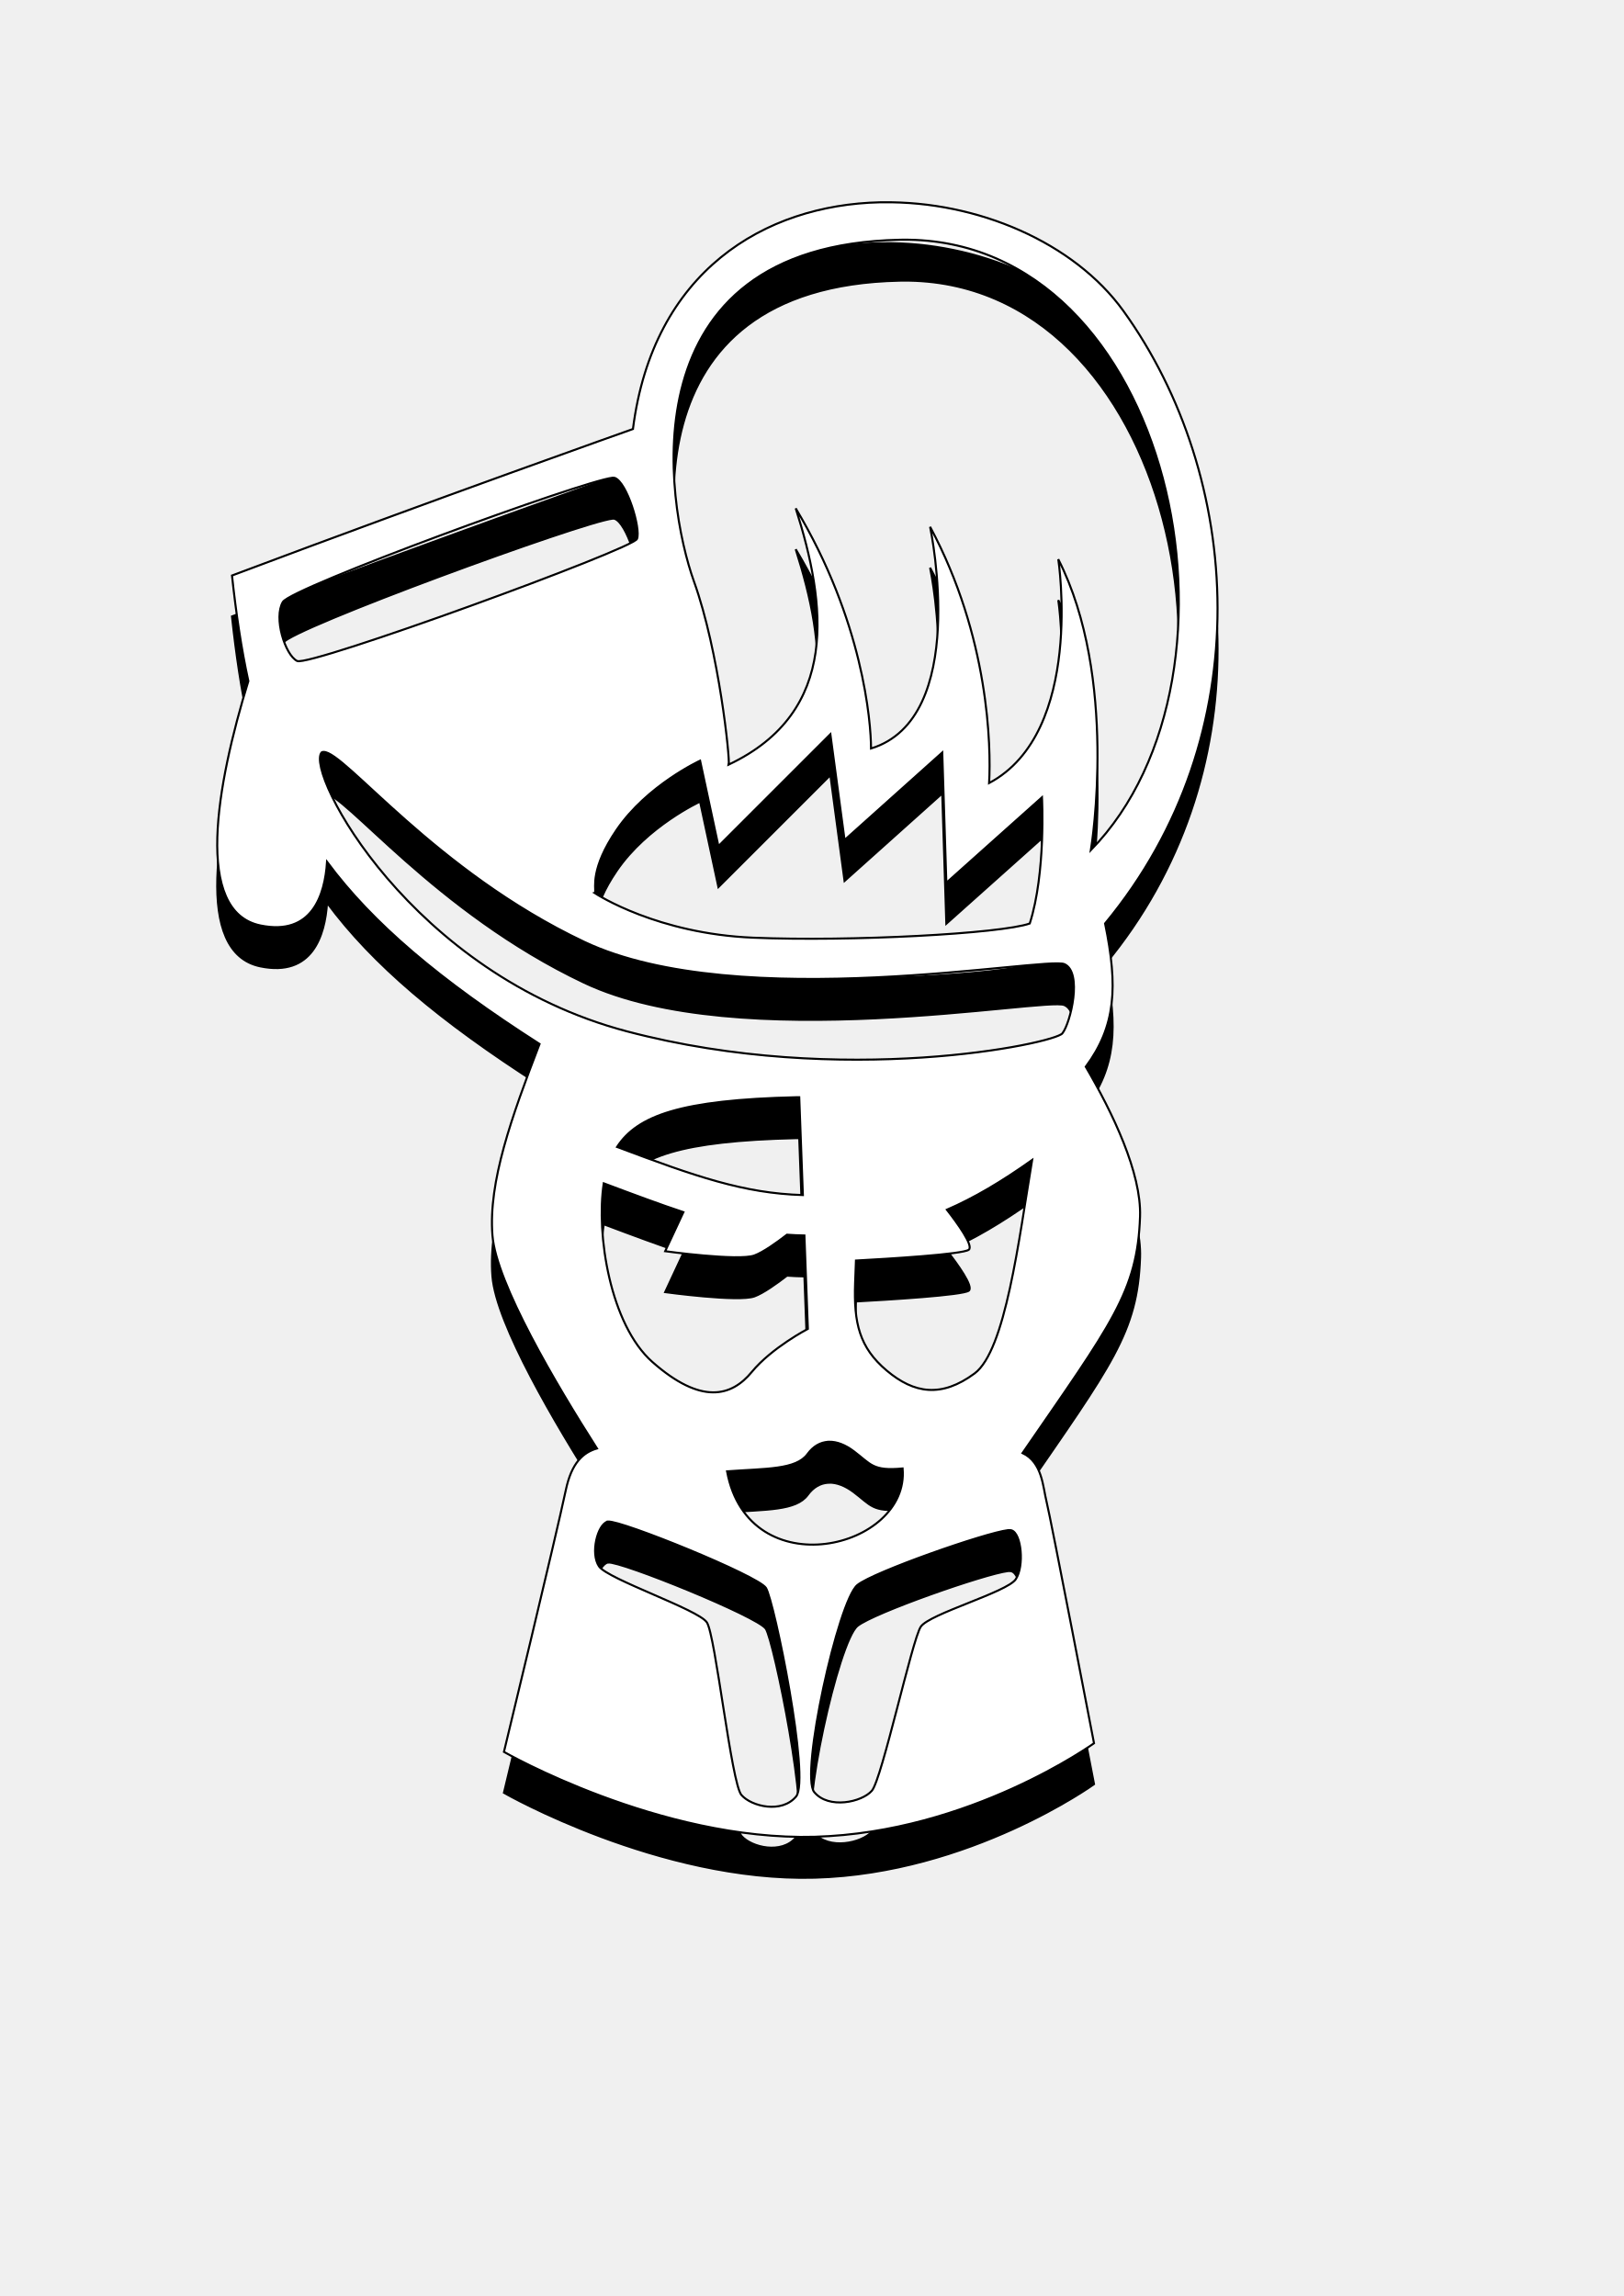
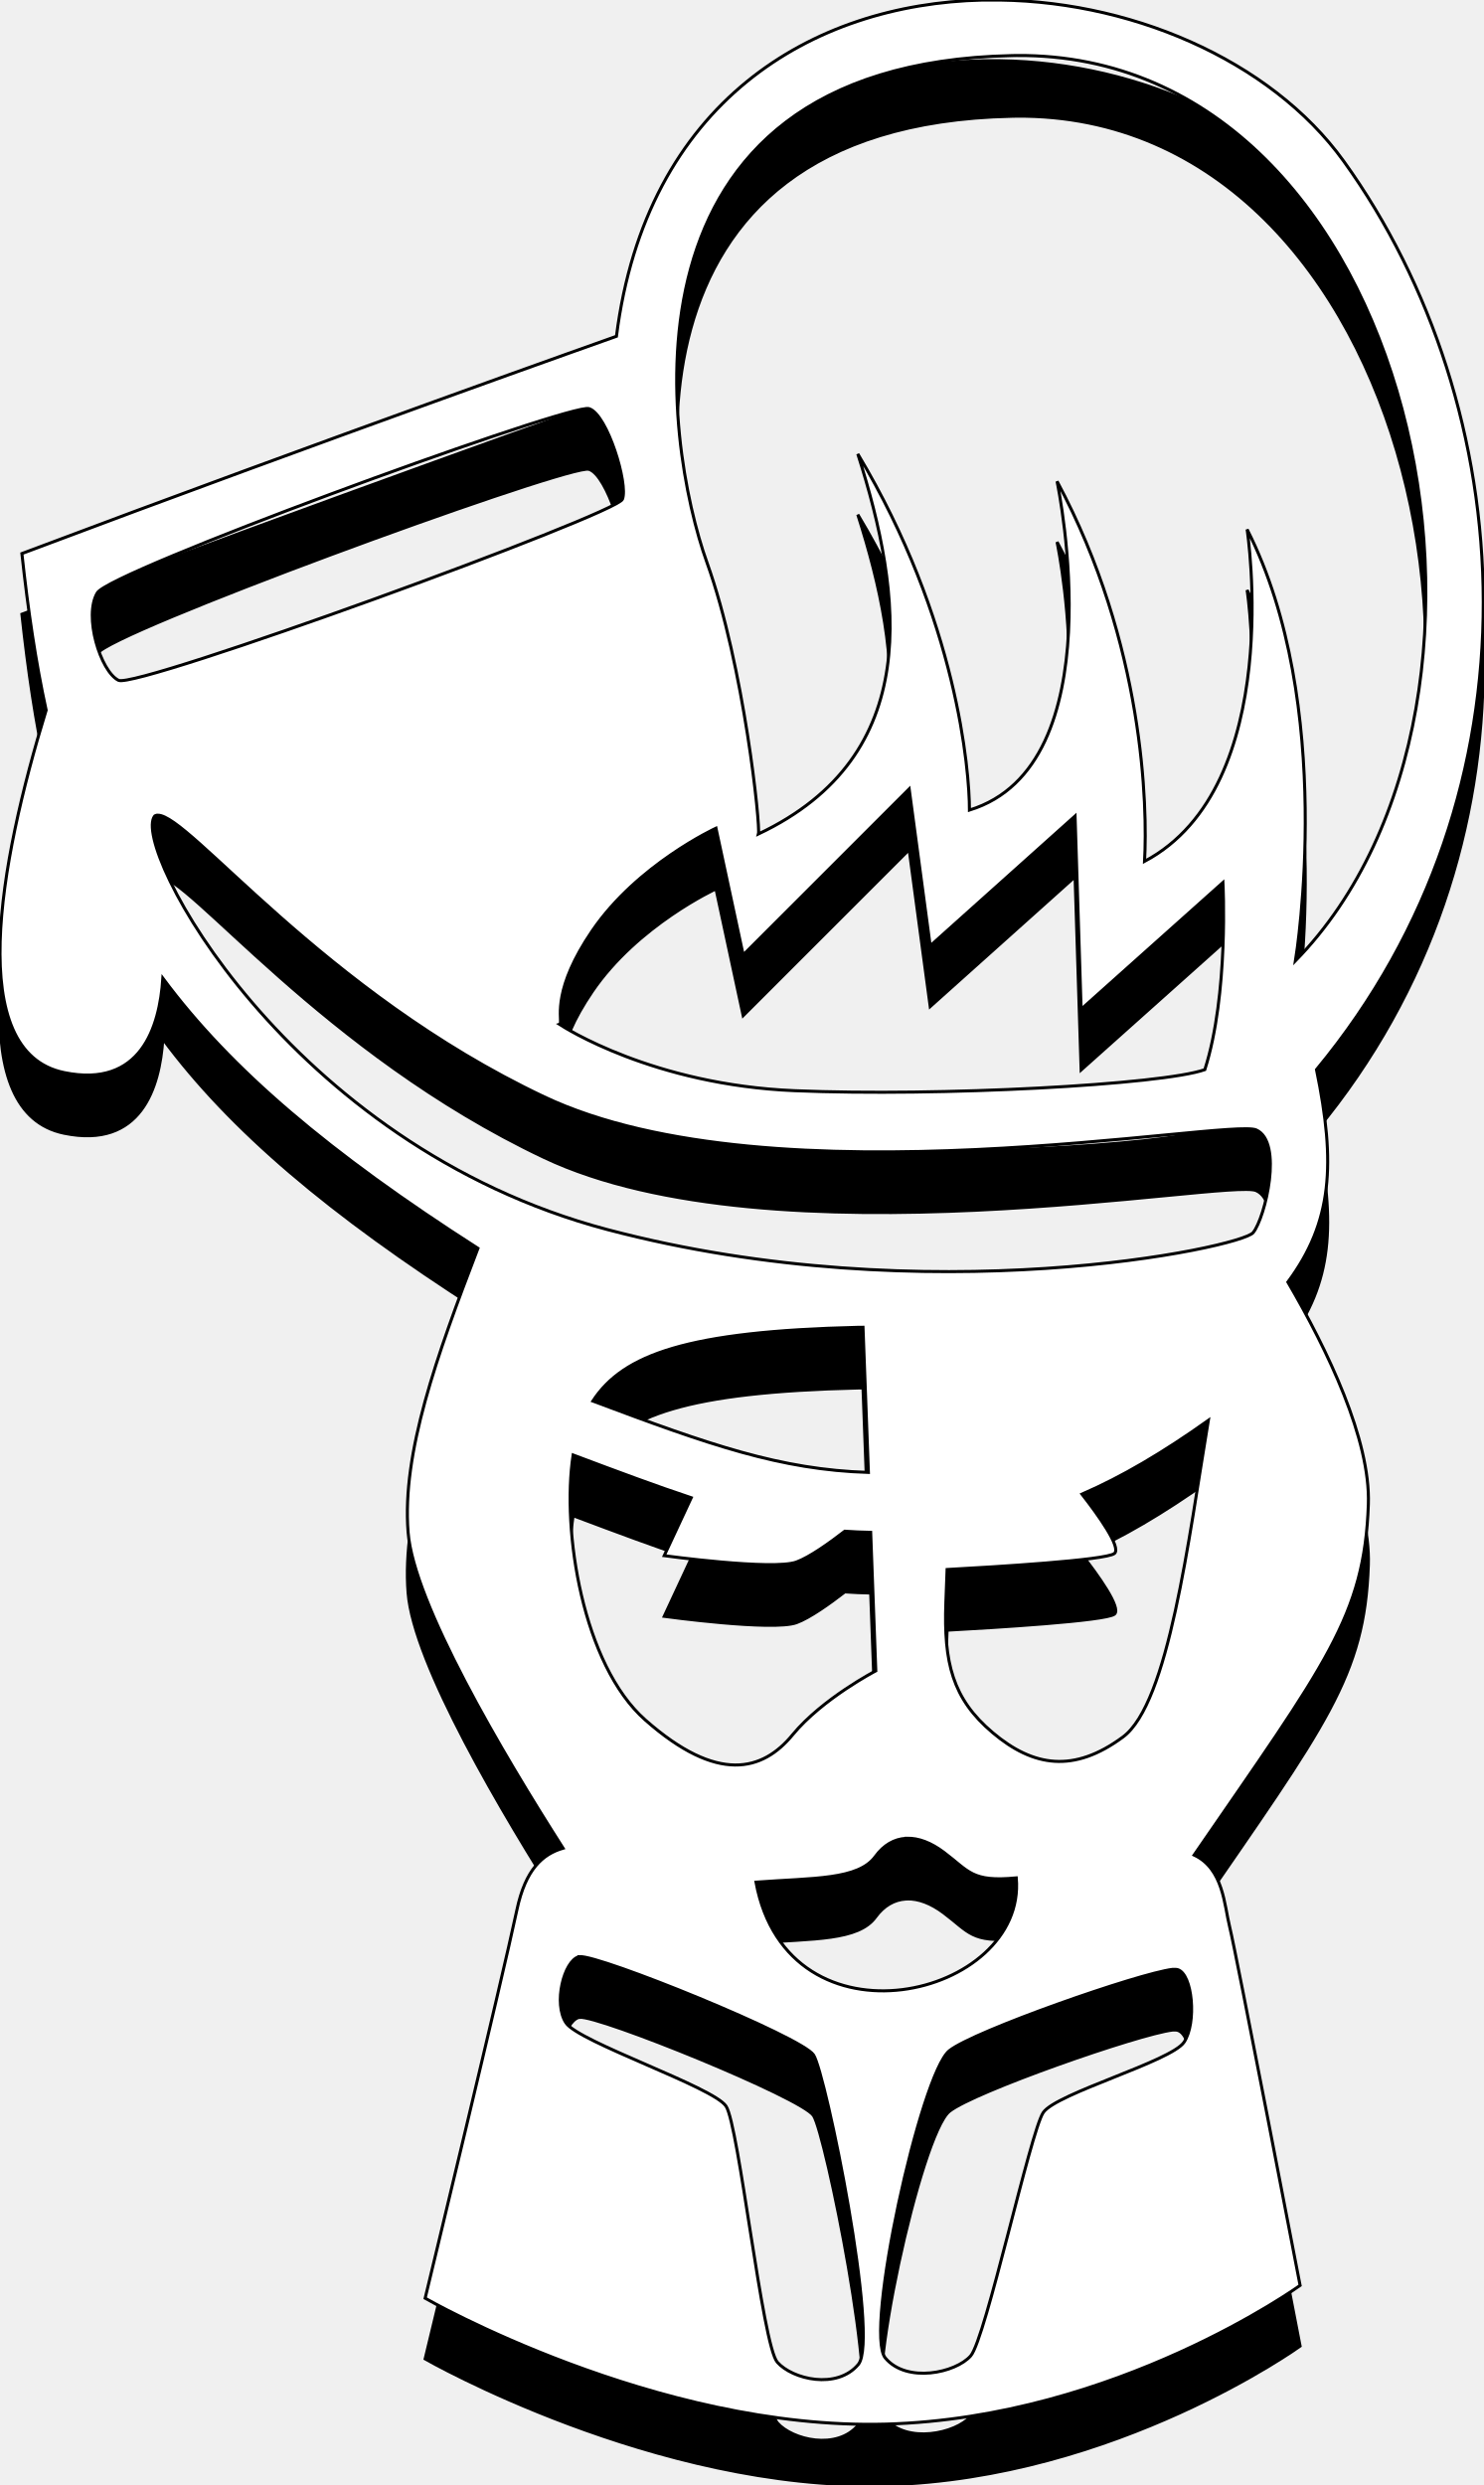
- <svg xmlns="http://www.w3.org/2000/svg" id="svg2" width="210mm" height="297mm" version="1.0">
-   <defs id="defs5" />
-   <g id="layer2">
-     <path style="opacity:1;fill:black;fill-opacity:1;fill-rule:evenodd;stroke:#000000;stroke-width:1px;stroke-linecap:butt;stroke-linejoin:miter;stroke-opacity:1;transform:translate(0px, 20px);" d="M 430.153,98.905 C 373.831,100.181 319.189,132.549 309.403,209.749 C 309.403,209.749 213.881,243.57 113.403,281.374 C 115.428,300.106 117.959,317.185 121.403,332.999 C 105.768,383.856 94.618,445.755 127.341,452.468 C 152.578,457.645 158.813,437.56 159.872,421.374 C 182.177,451.438 214.9,479.137 263.747,510.405 C 250.067,546.108 238.666,577.832 240.716,603.968 C 242.557,627.44 271.804,676.823 291.809,708.155 C 285.096,710.093 279.433,715.068 276.591,728.468 C 271.666,751.681 246.341,856.499 246.341,856.499 C 246.341,856.499 322.337,900.109 398.309,897.999 C 474.282,895.888 534.778,852.28 534.778,852.28 C 534.778,852.28 513.67,742.534 511.559,734.093 C 509.784,726.993 509.508,714.899 499.841,710.405 C 543.357,647.173 556.012,631.522 557.278,594.811 C 558.015,573.438 543.844,544.001 530.747,521.53 C 545.443,501.719 546.554,482.435 540.184,451.499 C 616.786,358.98 607.194,232.643 549.153,152.03 C 525.021,118.513 477.783,98.257 431.466,98.905 C 431.244,98.908 431.031,98.901 430.809,98.905 C 430.588,98.909 430.374,98.9 430.153,98.905 z M 441.278,117.186 C 573.356,116.138 617.415,329.381 533.247,415.624 C 533.661,413.079 546.688,331.183 517.309,273.405 C 517.309,273.405 530.254,357.972 483.497,382.843 C 484.491,364.943 483.471,311.262 454.653,257.561 C 455.244,260.397 473.763,351.247 425.778,365.936 C 425.778,353.004 421.795,303.246 388.966,248.53 C 403.881,295.265 410.848,347.933 356.216,373.811 C 356.898,371.359 351.55,318.617 339.247,284.343 C 325.319,245.544 305.429,120.025 439.716,117.218 C 440.236,117.207 440.76,117.19 441.278,117.186 z M 299.466,233.561 C 299.472,233.561 299.494,233.561 299.497,233.561 C 299.523,233.561 299.565,233.561 299.591,233.561 C 299.597,233.561 299.619,233.562 299.622,233.561 C 299.628,233.561 299.65,233.561 299.653,233.561 C 299.68,233.561 299.721,233.561 299.747,233.561 C 299.753,233.561 299.772,233.562 299.778,233.561 C 300.074,233.546 300.294,233.577 300.434,233.624 C 306.403,235.614 313.361,258.493 311.372,263.468 C 309.382,268.442 151.216,326.14 145.247,323.155 C 139.278,320.171 133.714,301.918 138.278,294.311 C 142.531,287.223 285.181,234.986 299.466,233.561 z M 405.903,358.968 L 412.841,410.686 L 460.591,367.905 L 462.591,431.593 L 509.341,389.811 C 509.341,389.811 511.33,426.628 503.372,451.499 C 489.444,456.473 415.842,460.426 368.091,458.436 C 321.485,456.494 292.013,437.473 290.622,436.561 C 290.647,436.554 290.667,436.538 290.684,436.53 C 290.69,436.524 290.71,436.505 290.716,436.499 C 290.727,436.494 290.767,436.473 290.778,436.468 C 290.783,436.457 290.804,436.416 290.809,436.405 C 290.815,436.4 290.835,436.379 290.841,436.374 C 290.847,436.362 290.866,436.325 290.872,436.311 C 290.877,436.301 290.898,436.26 290.903,436.249 C 290.905,436.244 290.902,436.223 290.903,436.218 C 290.912,436.179 290.928,436.127 290.934,436.093 C 291.268,433.969 288.494,424.697 301.434,405.718 C 316.357,383.831 342.216,371.905 342.216,371.905 L 351.184,413.686 L 405.903,358.968 z M 157.903,367.624 C 157.944,367.618 157.989,367.628 158.028,367.624 C 158.034,367.623 158.054,367.624 158.059,367.624 C 158.08,367.624 158.101,367.623 158.122,367.624 C 158.127,367.624 158.147,367.624 158.153,367.624 C 168.322,367.236 212.579,425.882 285.528,460.436 C 361.135,496.25 511.356,467.395 520.309,471.374 C 529.263,475.353 523.289,500.243 519.309,505.218 C 515.33,510.192 411.855,532.073 306.403,504.218 C 200.951,476.362 149.226,377.853 157.184,367.905 C 157.207,367.891 157.252,367.859 157.278,367.843 C 157.36,367.799 157.471,367.748 157.559,367.718 C 157.663,367.684 157.782,367.642 157.903,367.624 z M 389.247,536.436 C 389.469,536.431 389.68,536.441 389.903,536.436 C 390.16,536.431 390.426,536.442 390.684,536.436 L 392.466,584.28 C 363.419,583.383 340.125,575.202 301.622,560.749 C 311.643,545.423 332.687,537.759 389.247,536.436 z M 504.528,567.124 C 498.008,606.308 491.469,660.34 476.372,671.499 C 460.192,683.458 446.831,681.348 433.466,670.093 C 420.1,658.837 417.293,646.883 417.997,627.186 C 418.137,623.259 418.268,619.603 418.403,616.28 C 433.863,615.442 470.784,613.219 473.559,610.999 C 475.988,609.056 468.037,598.058 462.872,591.436 C 476.136,585.682 489.589,577.737 504.528,567.124 z M 295.122,578.53 C 309.978,584.119 322.597,588.818 334.059,592.624 L 325.153,611.718 C 325.153,611.718 361.009,616.625 368.747,613.811 C 373.12,612.221 379.754,607.473 384.684,603.655 C 387.479,603.85 390.318,603.977 393.216,604.03 L 394.903,649.686 C 394.903,649.686 377.314,658.821 367.466,670.78 C 357.617,682.739 342.82,686.977 318.903,665.874 C 298.323,647.715 291.307,603.508 295.122,578.53 z M 404.872,704.874 C 404.875,704.874 404.9,704.873 404.903,704.874 C 404.907,704.874 404.932,704.874 404.934,704.874 C 404.945,704.874 404.986,704.874 404.997,704.874 C 405.013,704.874 405.048,704.874 405.059,704.874 C 405.083,704.874 405.13,704.873 405.153,704.874 C 405.161,704.874 405.177,704.874 405.184,704.874 C 409.001,704.757 413.125,706.353 417.278,709.468 C 425.719,715.799 426.443,719.343 441.216,717.936 C 444.733,757.33 365.955,776.322 355.403,719.343 C 374.396,717.936 389.15,718.612 394.778,710.874 C 397.548,707.065 401.012,705.132 404.809,704.905 C 404.812,704.905 404.838,704.905 404.841,704.905 C 404.844,704.905 404.869,704.905 404.872,704.905 C 404.871,704.902 404.872,704.877 404.872,704.874 z M 297.059,743.905 C 297.066,743.905 297.089,743.905 297.091,743.905 C 297.121,743.904 297.186,743.906 297.216,743.905 C 303.538,743.183 370.488,770.358 374.372,776.311 C 378.381,782.457 396.188,869.87 389.153,878.311 C 382.119,886.753 367.358,883.22 362.434,877.593 C 357.51,871.965 349.749,799.517 345.528,793.186 C 341.307,786.855 296.999,772.08 292.778,765.749 C 288.557,759.418 292.073,745.343 296.997,743.936 C 297.007,743.936 297.048,743.936 297.059,743.936 C 297.059,743.935 297.059,743.912 297.059,743.905 z M 492.747,748.093 C 492.752,748.092 492.773,748.093 492.778,748.093 C 492.799,748.093 492.82,748.092 492.841,748.093 C 492.846,748.092 492.867,748.093 492.872,748.093 C 492.874,748.092 492.897,748.093 492.903,748.093 C 492.929,748.093 492.971,748.093 492.997,748.093 C 493.028,748.091 493.091,748.093 493.122,748.093 C 493.153,748.092 493.217,748.093 493.247,748.093 C 493.278,748.092 493.342,748.093 493.372,748.093 C 493.447,748.088 493.522,748.095 493.591,748.093 C 493.95,748.081 494.211,748.131 494.403,748.186 C 499.327,749.593 500.749,765.762 496.528,772.093 C 492.307,778.424 454.311,788.98 450.091,795.311 C 445.87,801.642 431.108,869.871 426.184,875.499 C 421.26,881.126 405.063,884.628 398.028,876.186 C 390.994,867.745 409.771,782.447 419.153,774.905 C 427.175,768.457 481.665,749.388 492.747,748.093 z " id="path2224" />
-     <path style="opacity:1;fill:white;fill-opacity:1;fill-rule:evenodd;stroke:#000000;stroke-width:1px;stroke-linecap:butt;stroke-linejoin:miter;stroke-opacity:1" d="M 430.153,98.905 C 373.831,100.181 319.189,132.549 309.403,209.749 C 309.403,209.749 213.881,243.57 113.403,281.374 C 115.428,300.106 117.959,317.185 121.403,332.999 C 105.768,383.856 94.618,445.755 127.341,452.468 C 152.578,457.645 158.813,437.56 159.872,421.374 C 182.177,451.438 214.9,479.137 263.747,510.405 C 250.067,546.108 238.666,577.832 240.716,603.968 C 242.557,627.44 271.804,676.823 291.809,708.155 C 285.096,710.093 279.433,715.068 276.591,728.468 C 271.666,751.681 246.341,856.499 246.341,856.499 C 246.341,856.499 322.337,900.109 398.309,897.999 C 474.282,895.888 534.778,852.28 534.778,852.28 C 534.778,852.28 513.67,742.534 511.559,734.093 C 509.784,726.993 509.508,714.899 499.841,710.405 C 543.357,647.173 556.012,631.522 557.278,594.811 C 558.015,573.438 543.844,544.001 530.747,521.53 C 545.443,501.719 546.554,482.435 540.184,451.499 C 616.786,358.98 607.194,232.643 549.153,152.03 C 525.021,118.513 477.783,98.257 431.466,98.905 C 431.244,98.908 431.031,98.901 430.809,98.905 C 430.588,98.909 430.374,98.9 430.153,98.905 z M 441.278,117.186 C 573.356,116.138 617.415,329.381 533.247,415.624 C 533.661,413.079 546.688,331.183 517.309,273.405 C 517.309,273.405 530.254,357.972 483.497,382.843 C 484.491,364.943 483.471,311.262 454.653,257.561 C 455.244,260.397 473.763,351.247 425.778,365.936 C 425.778,353.004 421.795,303.246 388.966,248.53 C 403.881,295.265 410.848,347.933 356.216,373.811 C 356.898,371.359 351.55,318.617 339.247,284.343 C 325.319,245.544 305.429,120.025 439.716,117.218 C 440.236,117.207 440.76,117.19 441.278,117.186 z M 299.466,233.561 C 299.472,233.561 299.494,233.561 299.497,233.561 C 299.523,233.561 299.565,233.561 299.591,233.561 C 299.597,233.561 299.619,233.562 299.622,233.561 C 299.628,233.561 299.65,233.561 299.653,233.561 C 299.68,233.561 299.721,233.561 299.747,233.561 C 299.753,233.561 299.772,233.562 299.778,233.561 C 300.074,233.546 300.294,233.577 300.434,233.624 C 306.403,235.614 313.361,258.493 311.372,263.468 C 309.382,268.442 151.216,326.14 145.247,323.155 C 139.278,320.171 133.714,301.918 138.278,294.311 C 142.531,287.223 285.181,234.986 299.466,233.561 z M 405.903,358.968 L 412.841,410.686 L 460.591,367.905 L 462.591,431.593 L 509.341,389.811 C 509.341,389.811 511.33,426.628 503.372,451.499 C 489.444,456.473 415.842,460.426 368.091,458.436 C 321.485,456.494 292.013,437.473 290.622,436.561 C 290.647,436.554 290.667,436.538 290.684,436.53 C 290.69,436.524 290.71,436.505 290.716,436.499 C 290.727,436.494 290.767,436.473 290.778,436.468 C 290.783,436.457 290.804,436.416 290.809,436.405 C 290.815,436.4 290.835,436.379 290.841,436.374 C 290.847,436.362 290.866,436.325 290.872,436.311 C 290.877,436.301 290.898,436.26 290.903,436.249 C 290.905,436.244 290.902,436.223 290.903,436.218 C 290.912,436.179 290.928,436.127 290.934,436.093 C 291.268,433.969 288.494,424.697 301.434,405.718 C 316.357,383.831 342.216,371.905 342.216,371.905 L 351.184,413.686 L 405.903,358.968 z M 157.903,367.624 C 157.944,367.618 157.989,367.628 158.028,367.624 C 158.034,367.623 158.054,367.624 158.059,367.624 C 158.08,367.624 158.101,367.623 158.122,367.624 C 158.127,367.624 158.147,367.624 158.153,367.624 C 168.322,367.236 212.579,425.882 285.528,460.436 C 361.135,496.25 511.356,467.395 520.309,471.374 C 529.263,475.353 523.289,500.243 519.309,505.218 C 515.33,510.192 411.855,532.073 306.403,504.218 C 200.951,476.362 149.226,377.853 157.184,367.905 C 157.207,367.891 157.252,367.859 157.278,367.843 C 157.36,367.799 157.471,367.748 157.559,367.718 C 157.663,367.684 157.782,367.642 157.903,367.624 z M 389.247,536.436 C 389.469,536.431 389.68,536.441 389.903,536.436 C 390.16,536.431 390.426,536.442 390.684,536.436 L 392.466,584.28 C 363.419,583.383 340.125,575.202 301.622,560.749 C 311.643,545.423 332.687,537.759 389.247,536.436 z M 504.528,567.124 C 498.008,606.308 491.469,660.34 476.372,671.499 C 460.192,683.458 446.831,681.348 433.466,670.093 C 420.1,658.837 417.293,646.883 417.997,627.186 C 418.137,623.259 418.268,619.603 418.403,616.28 C 433.863,615.442 470.784,613.219 473.559,610.999 C 475.988,609.056 468.037,598.058 462.872,591.436 C 476.136,585.682 489.589,577.737 504.528,567.124 z M 295.122,578.53 C 309.978,584.119 322.597,588.818 334.059,592.624 L 325.153,611.718 C 325.153,611.718 361.009,616.625 368.747,613.811 C 373.12,612.221 379.754,607.473 384.684,603.655 C 387.479,603.85 390.318,603.977 393.216,604.03 L 394.903,649.686 C 394.903,649.686 377.314,658.821 367.466,670.78 C 357.617,682.739 342.82,686.977 318.903,665.874 C 298.323,647.715 291.307,603.508 295.122,578.53 z M 404.872,704.874 C 404.875,704.874 404.9,704.873 404.903,704.874 C 404.907,704.874 404.932,704.874 404.934,704.874 C 404.945,704.874 404.986,704.874 404.997,704.874 C 405.013,704.874 405.048,704.874 405.059,704.874 C 405.083,704.874 405.13,704.873 405.153,704.874 C 405.161,704.874 405.177,704.874 405.184,704.874 C 409.001,704.757 413.125,706.353 417.278,709.468 C 425.719,715.799 426.443,719.343 441.216,717.936 C 444.733,757.33 365.955,776.322 355.403,719.343 C 374.396,717.936 389.15,718.612 394.778,710.874 C 397.548,707.065 401.012,705.132 404.809,704.905 C 404.812,704.905 404.838,704.905 404.841,704.905 C 404.844,704.905 404.869,704.905 404.872,704.905 C 404.871,704.902 404.872,704.877 404.872,704.874 z M 297.059,743.905 C 297.066,743.905 297.089,743.905 297.091,743.905 C 297.121,743.904 297.186,743.906 297.216,743.905 C 303.538,743.183 370.488,770.358 374.372,776.311 C 378.381,782.457 396.188,869.87 389.153,878.311 C 382.119,886.753 367.358,883.22 362.434,877.593 C 357.51,871.965 349.749,799.517 345.528,793.186 C 341.307,786.855 296.999,772.08 292.778,765.749 C 288.557,759.418 292.073,745.343 296.997,743.936 C 297.007,743.936 297.048,743.936 297.059,743.936 C 297.059,743.935 297.059,743.912 297.059,743.905 z M 492.747,748.093 C 492.752,748.092 492.773,748.093 492.778,748.093 C 492.799,748.093 492.82,748.092 492.841,748.093 C 492.846,748.092 492.867,748.093 492.872,748.093 C 492.874,748.092 492.897,748.093 492.903,748.093 C 492.929,748.093 492.971,748.093 492.997,748.093 C 493.028,748.091 493.091,748.093 493.122,748.093 C 493.153,748.092 493.217,748.093 493.247,748.093 C 493.278,748.092 493.342,748.093 493.372,748.093 C 493.447,748.088 493.522,748.095 493.591,748.093 C 493.95,748.081 494.211,748.131 494.403,748.186 C 499.327,749.593 500.749,765.762 496.528,772.093 C 492.307,778.424 454.311,788.98 450.091,795.311 C 445.87,801.642 431.108,869.871 426.184,875.499 C 421.26,881.126 405.063,884.628 398.028,876.186 C 390.994,867.745 409.771,782.447 419.153,774.905 C 427.175,768.457 481.665,749.388 492.747,748.093 z " id="path2224" />
+ <svg xmlns="http://www.w3.org/2000/svg" viewBox="898.966 -450.701 488.974 819.183" width="488.974px" height="819.183px">
+   <g id="svg2">
+     <g id="layer2" transform="matrix(1, 0, 0, 1, 792.78, -549.5912)">
+       <path style="opacity:1;fill:black;fill-opacity:1;fill-rule:evenodd;stroke:#000000;stroke-width:1px;stroke-linecap:butt;stroke-linejoin:miter;stroke-opacity:1;transform:translate(0px, 20px);" d="M 430.153,98.905 C 373.831,100.181 319.189,132.549 309.403,209.749 C 309.403,209.749 213.881,243.57 113.403,281.374 C 115.428,300.106 117.959,317.185 121.403,332.999 C 105.768,383.856 94.618,445.755 127.341,452.468 C 152.578,457.645 158.813,437.56 159.872,421.374 C 182.177,451.438 214.9,479.137 263.747,510.405 C 250.067,546.108 238.666,577.832 240.716,603.968 C 242.557,627.44 271.804,676.823 291.809,708.155 C 285.096,710.093 279.433,715.068 276.591,728.468 C 271.666,751.681 246.341,856.499 246.341,856.499 C 246.341,856.499 322.337,900.109 398.309,897.999 C 474.282,895.888 534.778,852.28 534.778,852.28 C 534.778,852.28 513.67,742.534 511.559,734.093 C 509.784,726.993 509.508,714.899 499.841,710.405 C 543.357,647.173 556.012,631.522 557.278,594.811 C 558.015,573.438 543.844,544.001 530.747,521.53 C 545.443,501.719 546.554,482.435 540.184,451.499 C 616.786,358.98 607.194,232.643 549.153,152.03 C 525.021,118.513 477.783,98.257 431.466,98.905 C 431.244,98.908 431.031,98.901 430.809,98.905 C 430.588,98.909 430.374,98.9 430.153,98.905 z M 441.278,117.186 C 573.356,116.138 617.415,329.381 533.247,415.624 C 533.661,413.079 546.688,331.183 517.309,273.405 C 517.309,273.405 530.254,357.972 483.497,382.843 C 484.491,364.943 483.471,311.262 454.653,257.561 C 455.244,260.397 473.763,351.247 425.778,365.936 C 425.778,353.004 421.795,303.246 388.966,248.53 C 403.881,295.265 410.848,347.933 356.216,373.811 C 356.898,371.359 351.55,318.617 339.247,284.343 C 325.319,245.544 305.429,120.025 439.716,117.218 C 440.236,117.207 440.76,117.19 441.278,117.186 z M 299.466,233.561 C 299.472,233.561 299.494,233.561 299.497,233.561 C 299.523,233.561 299.565,233.561 299.591,233.561 C 299.597,233.561 299.619,233.562 299.622,233.561 C 299.628,233.561 299.65,233.561 299.653,233.561 C 299.68,233.561 299.721,233.561 299.747,233.561 C 299.753,233.561 299.772,233.562 299.778,233.561 C 300.074,233.546 300.294,233.577 300.434,233.624 C 306.403,235.614 313.361,258.493 311.372,263.468 C 309.382,268.442 151.216,326.14 145.247,323.155 C 139.278,320.171 133.714,301.918 138.278,294.311 C 142.531,287.223 285.181,234.986 299.466,233.561 z M 405.903,358.968 L 412.841,410.686 L 460.591,367.905 L 462.591,431.593 L 509.341,389.811 C 509.341,389.811 511.33,426.628 503.372,451.499 C 489.444,456.473 415.842,460.426 368.091,458.436 C 321.485,456.494 292.013,437.473 290.622,436.561 C 290.647,436.554 290.667,436.538 290.684,436.53 C 290.69,436.524 290.71,436.505 290.716,436.499 C 290.727,436.494 290.767,436.473 290.778,436.468 C 290.783,436.457 290.804,436.416 290.809,436.405 C 290.815,436.4 290.835,436.379 290.841,436.374 C 290.847,436.362 290.866,436.325 290.872,436.311 C 290.877,436.301 290.898,436.26 290.903,436.249 C 290.905,436.244 290.902,436.223 290.903,436.218 C 290.912,436.179 290.928,436.127 290.934,436.093 C 291.268,433.969 288.494,424.697 301.434,405.718 C 316.357,383.831 342.216,371.905 342.216,371.905 L 351.184,413.686 L 405.903,358.968 z M 157.903,367.624 C 157.944,367.618 157.989,367.628 158.028,367.624 C 158.034,367.623 158.054,367.624 158.059,367.624 C 158.08,367.624 158.101,367.623 158.122,367.624 C 158.127,367.624 158.147,367.624 158.153,367.624 C 168.322,367.236 212.579,425.882 285.528,460.436 C 361.135,496.25 511.356,467.395 520.309,471.374 C 529.263,475.353 523.289,500.243 519.309,505.218 C 515.33,510.192 411.855,532.073 306.403,504.218 C 200.951,476.362 149.226,377.853 157.184,367.905 C 157.207,367.891 157.252,367.859 157.278,367.843 C 157.36,367.799 157.471,367.748 157.559,367.718 C 157.663,367.684 157.782,367.642 157.903,367.624 z M 389.247,536.436 C 389.469,536.431 389.68,536.441 389.903,536.436 C 390.16,536.431 390.426,536.442 390.684,536.436 L 392.466,584.28 C 363.419,583.383 340.125,575.202 301.622,560.749 C 311.643,545.423 332.687,537.759 389.247,536.436 z M 504.528,567.124 C 498.008,606.308 491.469,660.34 476.372,671.499 C 460.192,683.458 446.831,681.348 433.466,670.093 C 420.1,658.837 417.293,646.883 417.997,627.186 C 418.137,623.259 418.268,619.603 418.403,616.28 C 433.863,615.442 470.784,613.219 473.559,610.999 C 475.988,609.056 468.037,598.058 462.872,591.436 C 476.136,585.682 489.589,577.737 504.528,567.124 z M 295.122,578.53 C 309.978,584.119 322.597,588.818 334.059,592.624 L 325.153,611.718 C 325.153,611.718 361.009,616.625 368.747,613.811 C 373.12,612.221 379.754,607.473 384.684,603.655 C 387.479,603.85 390.318,603.977 393.216,604.03 L 394.903,649.686 C 394.903,649.686 377.314,658.821 367.466,670.78 C 357.617,682.739 342.82,686.977 318.903,665.874 C 298.323,647.715 291.307,603.508 295.122,578.53 z M 404.872,704.874 C 404.875,704.874 404.9,704.873 404.903,704.874 C 404.907,704.874 404.932,704.874 404.934,704.874 C 404.945,704.874 404.986,704.874 404.997,704.874 C 405.013,704.874 405.048,704.874 405.059,704.874 C 405.083,704.874 405.13,704.873 405.153,704.874 C 405.161,704.874 405.177,704.874 405.184,704.874 C 409.001,704.757 413.125,706.353 417.278,709.468 C 425.719,715.799 426.443,719.343 441.216,717.936 C 444.733,757.33 365.955,776.322 355.403,719.343 C 374.396,717.936 389.15,718.612 394.778,710.874 C 397.548,707.065 401.012,705.132 404.809,704.905 C 404.812,704.905 404.838,704.905 404.841,704.905 C 404.844,704.905 404.869,704.905 404.872,704.905 C 404.871,704.902 404.872,704.877 404.872,704.874 z M 297.059,743.905 C 297.066,743.905 297.089,743.905 297.091,743.905 C 297.121,743.904 297.186,743.906 297.216,743.905 C 303.538,743.183 370.488,770.358 374.372,776.311 C 378.381,782.457 396.188,869.87 389.153,878.311 C 382.119,886.753 367.358,883.22 362.434,877.593 C 357.51,871.965 349.749,799.517 345.528,793.186 C 341.307,786.855 296.999,772.08 292.778,765.749 C 288.557,759.418 292.073,745.343 296.997,743.936 C 297.007,743.936 297.048,743.936 297.059,743.936 C 297.059,743.935 297.059,743.912 297.059,743.905 z M 492.747,748.093 C 492.752,748.092 492.773,748.093 492.778,748.093 C 492.799,748.093 492.82,748.092 492.841,748.093 C 492.846,748.092 492.867,748.093 492.872,748.093 C 492.874,748.092 492.897,748.093 492.903,748.093 C 492.929,748.093 492.971,748.093 492.997,748.093 C 493.028,748.091 493.091,748.093 493.122,748.093 C 493.153,748.092 493.217,748.093 493.247,748.093 C 493.278,748.092 493.342,748.093 493.372,748.093 C 493.447,748.088 493.522,748.095 493.591,748.093 C 493.95,748.081 494.211,748.131 494.403,748.186 C 499.327,749.593 500.749,765.762 496.528,772.093 C 492.307,778.424 454.311,788.98 450.091,795.311 C 445.87,801.642 431.108,869.871 426.184,875.499 C 421.26,881.126 405.063,884.628 398.028,876.186 C 390.994,867.745 409.771,782.447 419.153,774.905 C 427.175,768.457 481.665,749.388 492.747,748.093 z " id="path2224" />
+       <path style="opacity:1;fill:white;fill-opacity:1;fill-rule:evenodd;stroke:#000000;stroke-width:1px;stroke-linecap:butt;stroke-linejoin:miter;stroke-opacity:1" d="M 430.153,98.905 C 373.831,100.181 319.189,132.549 309.403,209.749 C 309.403,209.749 213.881,243.57 113.403,281.374 C 115.428,300.106 117.959,317.185 121.403,332.999 C 105.768,383.856 94.618,445.755 127.341,452.468 C 152.578,457.645 158.813,437.56 159.872,421.374 C 182.177,451.438 214.9,479.137 263.747,510.405 C 250.067,546.108 238.666,577.832 240.716,603.968 C 242.557,627.44 271.804,676.823 291.809,708.155 C 285.096,710.093 279.433,715.068 276.591,728.468 C 271.666,751.681 246.341,856.499 246.341,856.499 C 246.341,856.499 322.337,900.109 398.309,897.999 C 474.282,895.888 534.778,852.28 534.778,852.28 C 534.778,852.28 513.67,742.534 511.559,734.093 C 509.784,726.993 509.508,714.899 499.841,710.405 C 543.357,647.173 556.012,631.522 557.278,594.811 C 558.015,573.438 543.844,544.001 530.747,521.53 C 545.443,501.719 546.554,482.435 540.184,451.499 C 616.786,358.98 607.194,232.643 549.153,152.03 C 525.021,118.513 477.783,98.257 431.466,98.905 C 431.244,98.908 431.031,98.901 430.809,98.905 C 430.588,98.909 430.374,98.9 430.153,98.905 z M 441.278,117.186 C 573.356,116.138 617.415,329.381 533.247,415.624 C 533.661,413.079 546.688,331.183 517.309,273.405 C 517.309,273.405 530.254,357.972 483.497,382.843 C 484.491,364.943 483.471,311.262 454.653,257.561 C 455.244,260.397 473.763,351.247 425.778,365.936 C 425.778,353.004 421.795,303.246 388.966,248.53 C 403.881,295.265 410.848,347.933 356.216,373.811 C 356.898,371.359 351.55,318.617 339.247,284.343 C 325.319,245.544 305.429,120.025 439.716,117.218 C 440.236,117.207 440.76,117.19 441.278,117.186 z M 299.466,233.561 C 299.472,233.561 299.494,233.561 299.497,233.561 C 299.523,233.561 299.565,233.561 299.591,233.561 C 299.597,233.561 299.619,233.562 299.622,233.561 C 299.628,233.561 299.65,233.561 299.653,233.561 C 299.68,233.561 299.721,233.561 299.747,233.561 C 299.753,233.561 299.772,233.562 299.778,233.561 C 300.074,233.546 300.294,233.577 300.434,233.624 C 306.403,235.614 313.361,258.493 311.372,263.468 C 309.382,268.442 151.216,326.14 145.247,323.155 C 139.278,320.171 133.714,301.918 138.278,294.311 C 142.531,287.223 285.181,234.986 299.466,233.561 z M 405.903,358.968 L 412.841,410.686 L 460.591,367.905 L 462.591,431.593 L 509.341,389.811 C 509.341,389.811 511.33,426.628 503.372,451.499 C 489.444,456.473 415.842,460.426 368.091,458.436 C 321.485,456.494 292.013,437.473 290.622,436.561 C 290.647,436.554 290.667,436.538 290.684,436.53 C 290.69,436.524 290.71,436.505 290.716,436.499 C 290.727,436.494 290.767,436.473 290.778,436.468 C 290.783,436.457 290.804,436.416 290.809,436.405 C 290.815,436.4 290.835,436.379 290.841,436.374 C 290.847,436.362 290.866,436.325 290.872,436.311 C 290.877,436.301 290.898,436.26 290.903,436.249 C 290.905,436.244 290.902,436.223 290.903,436.218 C 290.912,436.179 290.928,436.127 290.934,436.093 C 291.268,433.969 288.494,424.697 301.434,405.718 C 316.357,383.831 342.216,371.905 342.216,371.905 L 351.184,413.686 L 405.903,358.968 z M 157.903,367.624 C 157.944,367.618 157.989,367.628 158.028,367.624 C 158.034,367.623 158.054,367.624 158.059,367.624 C 158.08,367.624 158.101,367.623 158.122,367.624 C 158.127,367.624 158.147,367.624 158.153,367.624 C 168.322,367.236 212.579,425.882 285.528,460.436 C 361.135,496.25 511.356,467.395 520.309,471.374 C 529.263,475.353 523.289,500.243 519.309,505.218 C 515.33,510.192 411.855,532.073 306.403,504.218 C 200.951,476.362 149.226,377.853 157.184,367.905 C 157.207,367.891 157.252,367.859 157.278,367.843 C 157.36,367.799 157.471,367.748 157.559,367.718 C 157.663,367.684 157.782,367.642 157.903,367.624 z M 389.247,536.436 C 389.469,536.431 389.68,536.441 389.903,536.436 C 390.16,536.431 390.426,536.442 390.684,536.436 L 392.466,584.28 C 363.419,583.383 340.125,575.202 301.622,560.749 C 311.643,545.423 332.687,537.759 389.247,536.436 z M 504.528,567.124 C 498.008,606.308 491.469,660.34 476.372,671.499 C 460.192,683.458 446.831,681.348 433.466,670.093 C 420.1,658.837 417.293,646.883 417.997,627.186 C 418.137,623.259 418.268,619.603 418.403,616.28 C 433.863,615.442 470.784,613.219 473.559,610.999 C 475.988,609.056 468.037,598.058 462.872,591.436 C 476.136,585.682 489.589,577.737 504.528,567.124 z M 295.122,578.53 C 309.978,584.119 322.597,588.818 334.059,592.624 L 325.153,611.718 C 325.153,611.718 361.009,616.625 368.747,613.811 C 373.12,612.221 379.754,607.473 384.684,603.655 C 387.479,603.85 390.318,603.977 393.216,604.03 L 394.903,649.686 C 394.903,649.686 377.314,658.821 367.466,670.78 C 357.617,682.739 342.82,686.977 318.903,665.874 C 298.323,647.715 291.307,603.508 295.122,578.53 z M 404.872,704.874 C 404.875,704.874 404.9,704.873 404.903,704.874 C 404.907,704.874 404.932,704.874 404.934,704.874 C 404.945,704.874 404.986,704.874 404.997,704.874 C 405.013,704.874 405.048,704.874 405.059,704.874 C 405.083,704.874 405.13,704.873 405.153,704.874 C 405.161,704.874 405.177,704.874 405.184,704.874 C 409.001,704.757 413.125,706.353 417.278,709.468 C 425.719,715.799 426.443,719.343 441.216,717.936 C 444.733,757.33 365.955,776.322 355.403,719.343 C 374.396,717.936 389.15,718.612 394.778,710.874 C 397.548,707.065 401.012,705.132 404.809,704.905 C 404.812,704.905 404.838,704.905 404.841,704.905 C 404.844,704.905 404.869,704.905 404.872,704.905 C 404.871,704.902 404.872,704.877 404.872,704.874 z M 297.059,743.905 C 297.066,743.905 297.089,743.905 297.091,743.905 C 297.121,743.904 297.186,743.906 297.216,743.905 C 303.538,743.183 370.488,770.358 374.372,776.311 C 378.381,782.457 396.188,869.87 389.153,878.311 C 382.119,886.753 367.358,883.22 362.434,877.593 C 357.51,871.965 349.749,799.517 345.528,793.186 C 341.307,786.855 296.999,772.08 292.778,765.749 C 288.557,759.418 292.073,745.343 296.997,743.936 C 297.007,743.936 297.048,743.936 297.059,743.936 C 297.059,743.935 297.059,743.912 297.059,743.905 z M 492.747,748.093 C 492.752,748.092 492.773,748.093 492.778,748.093 C 492.799,748.093 492.82,748.092 492.841,748.093 C 492.846,748.092 492.867,748.093 492.872,748.093 C 492.874,748.092 492.897,748.093 492.903,748.093 C 492.929,748.093 492.971,748.093 492.997,748.093 C 493.028,748.091 493.091,748.093 493.122,748.093 C 493.153,748.092 493.217,748.093 493.247,748.093 C 493.278,748.092 493.342,748.093 493.372,748.093 C 493.447,748.088 493.522,748.095 493.591,748.093 C 493.95,748.081 494.211,748.131 494.403,748.186 C 499.327,749.593 500.749,765.762 496.528,772.093 C 492.307,778.424 454.311,788.98 450.091,795.311 C 445.87,801.642 431.108,869.871 426.184,875.499 C 421.26,881.126 405.063,884.628 398.028,876.186 C 390.994,867.745 409.771,782.447 419.153,774.905 C 427.175,768.457 481.665,749.388 492.747,748.093 z " id="path-2" />
+     </g>
  </g>
</svg>
